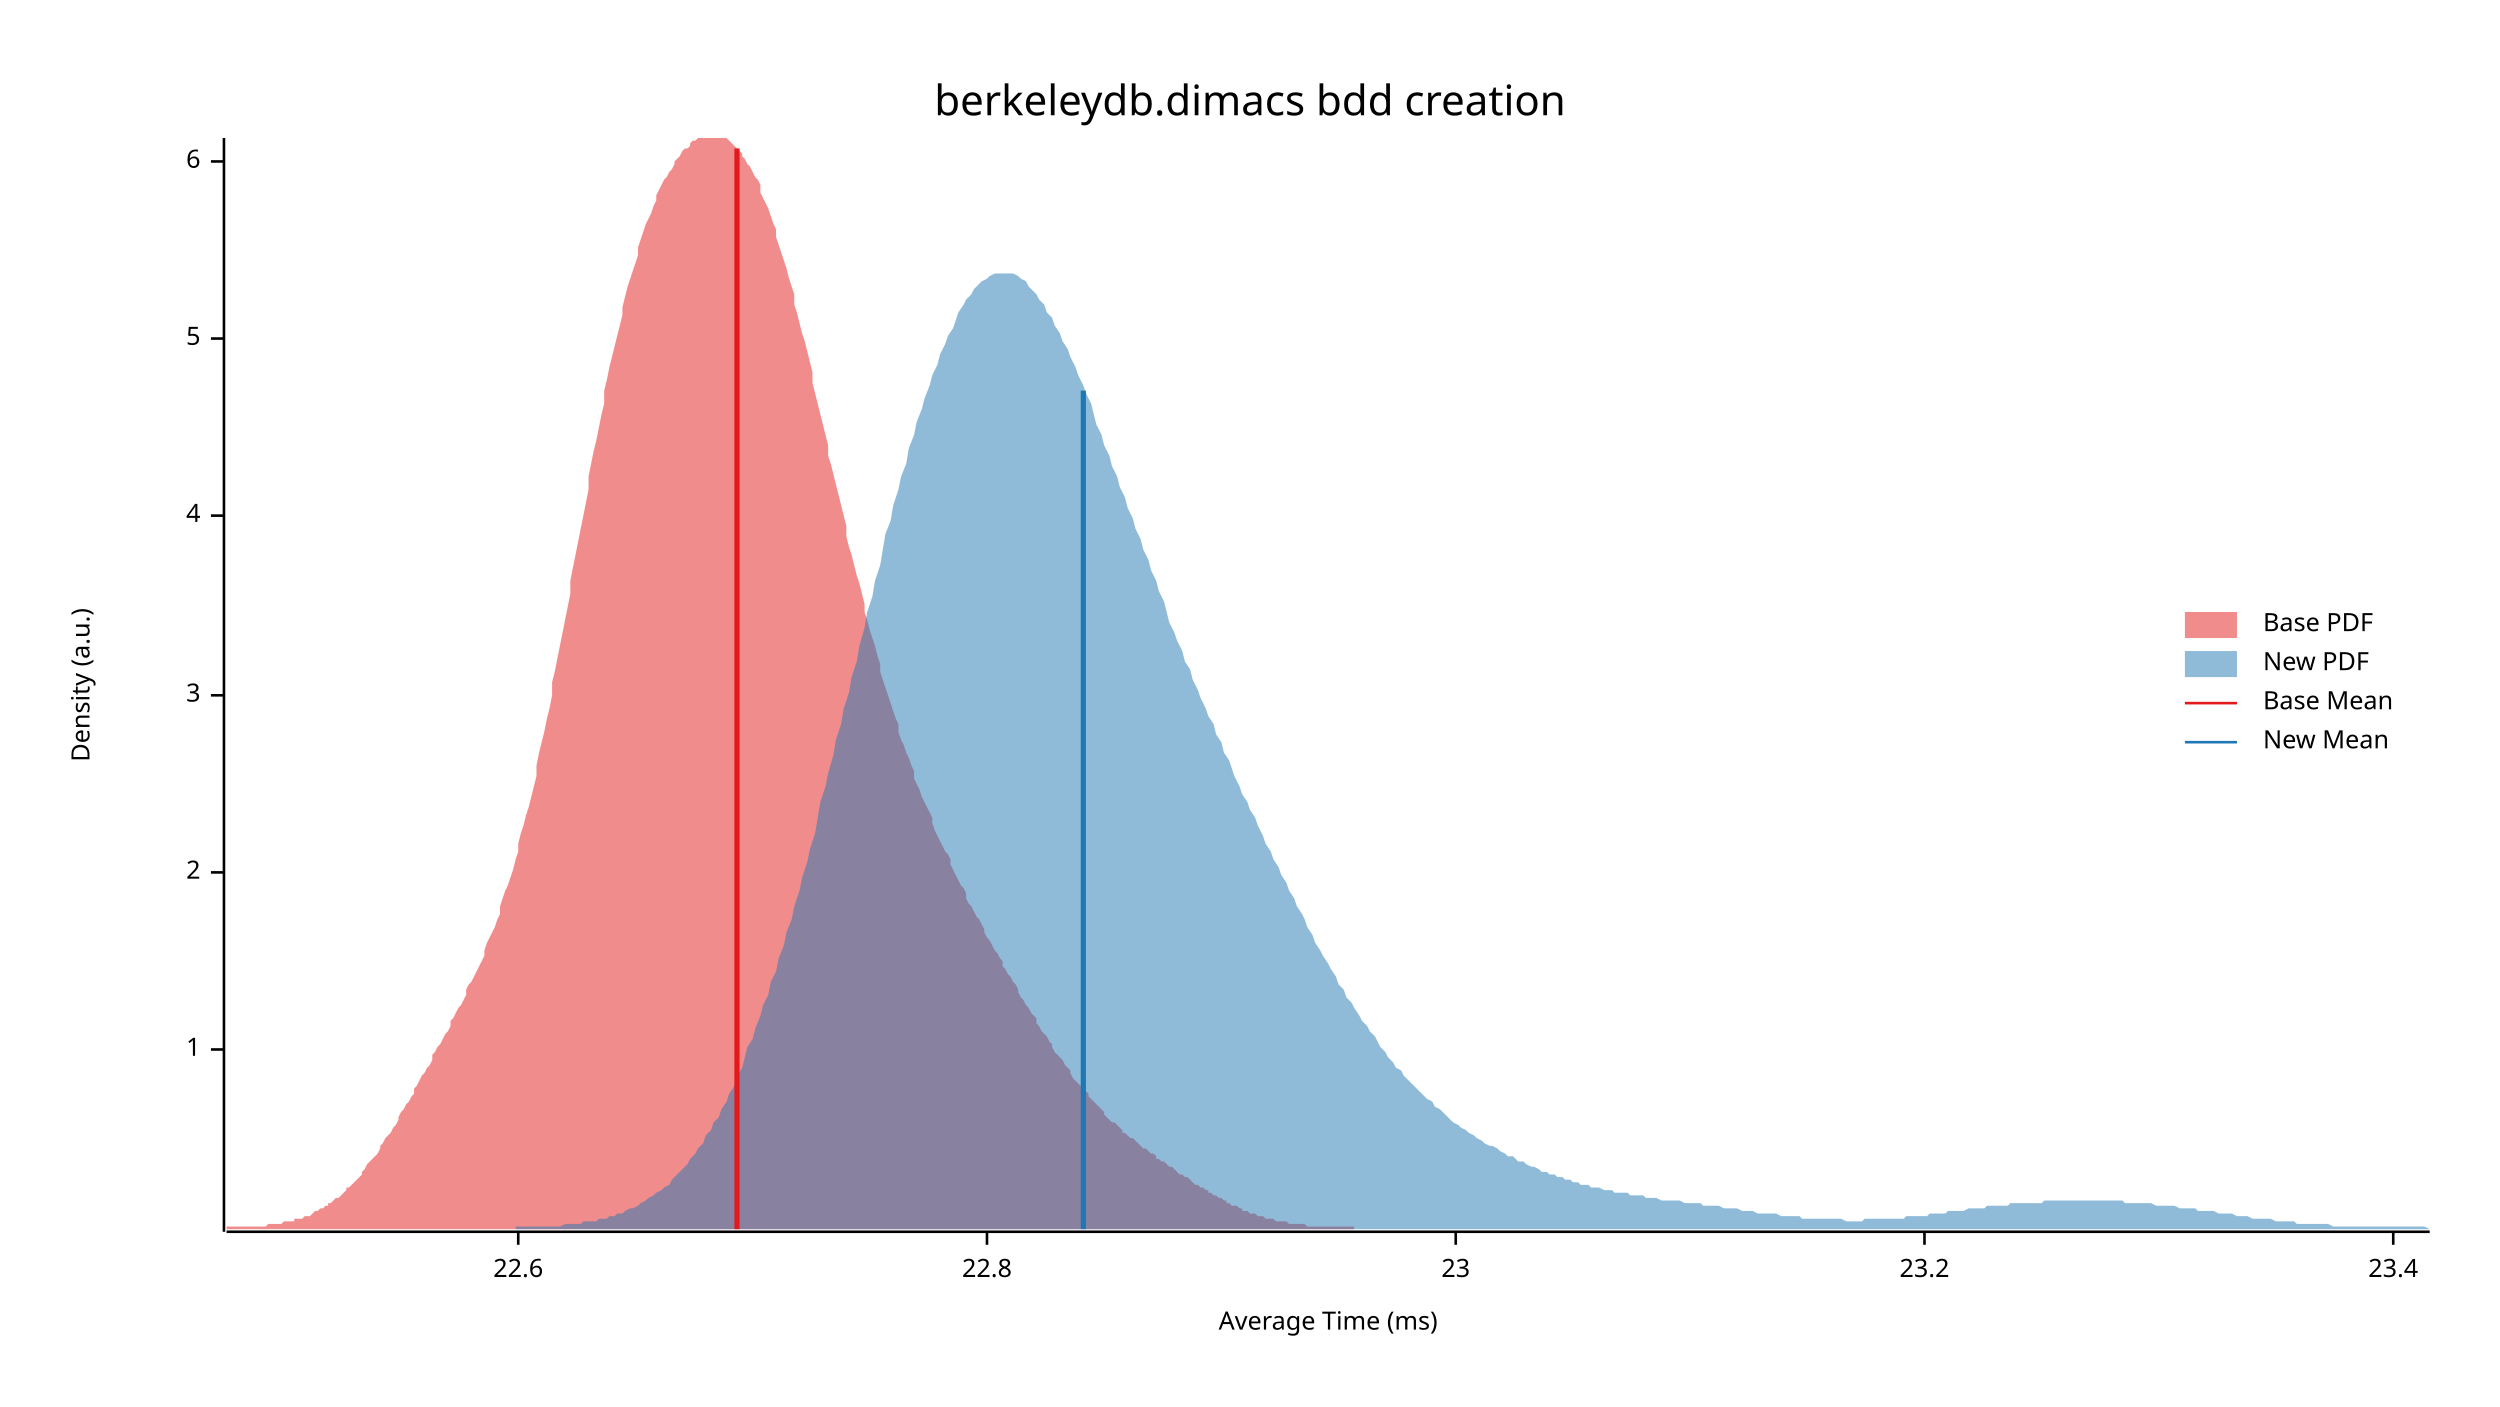
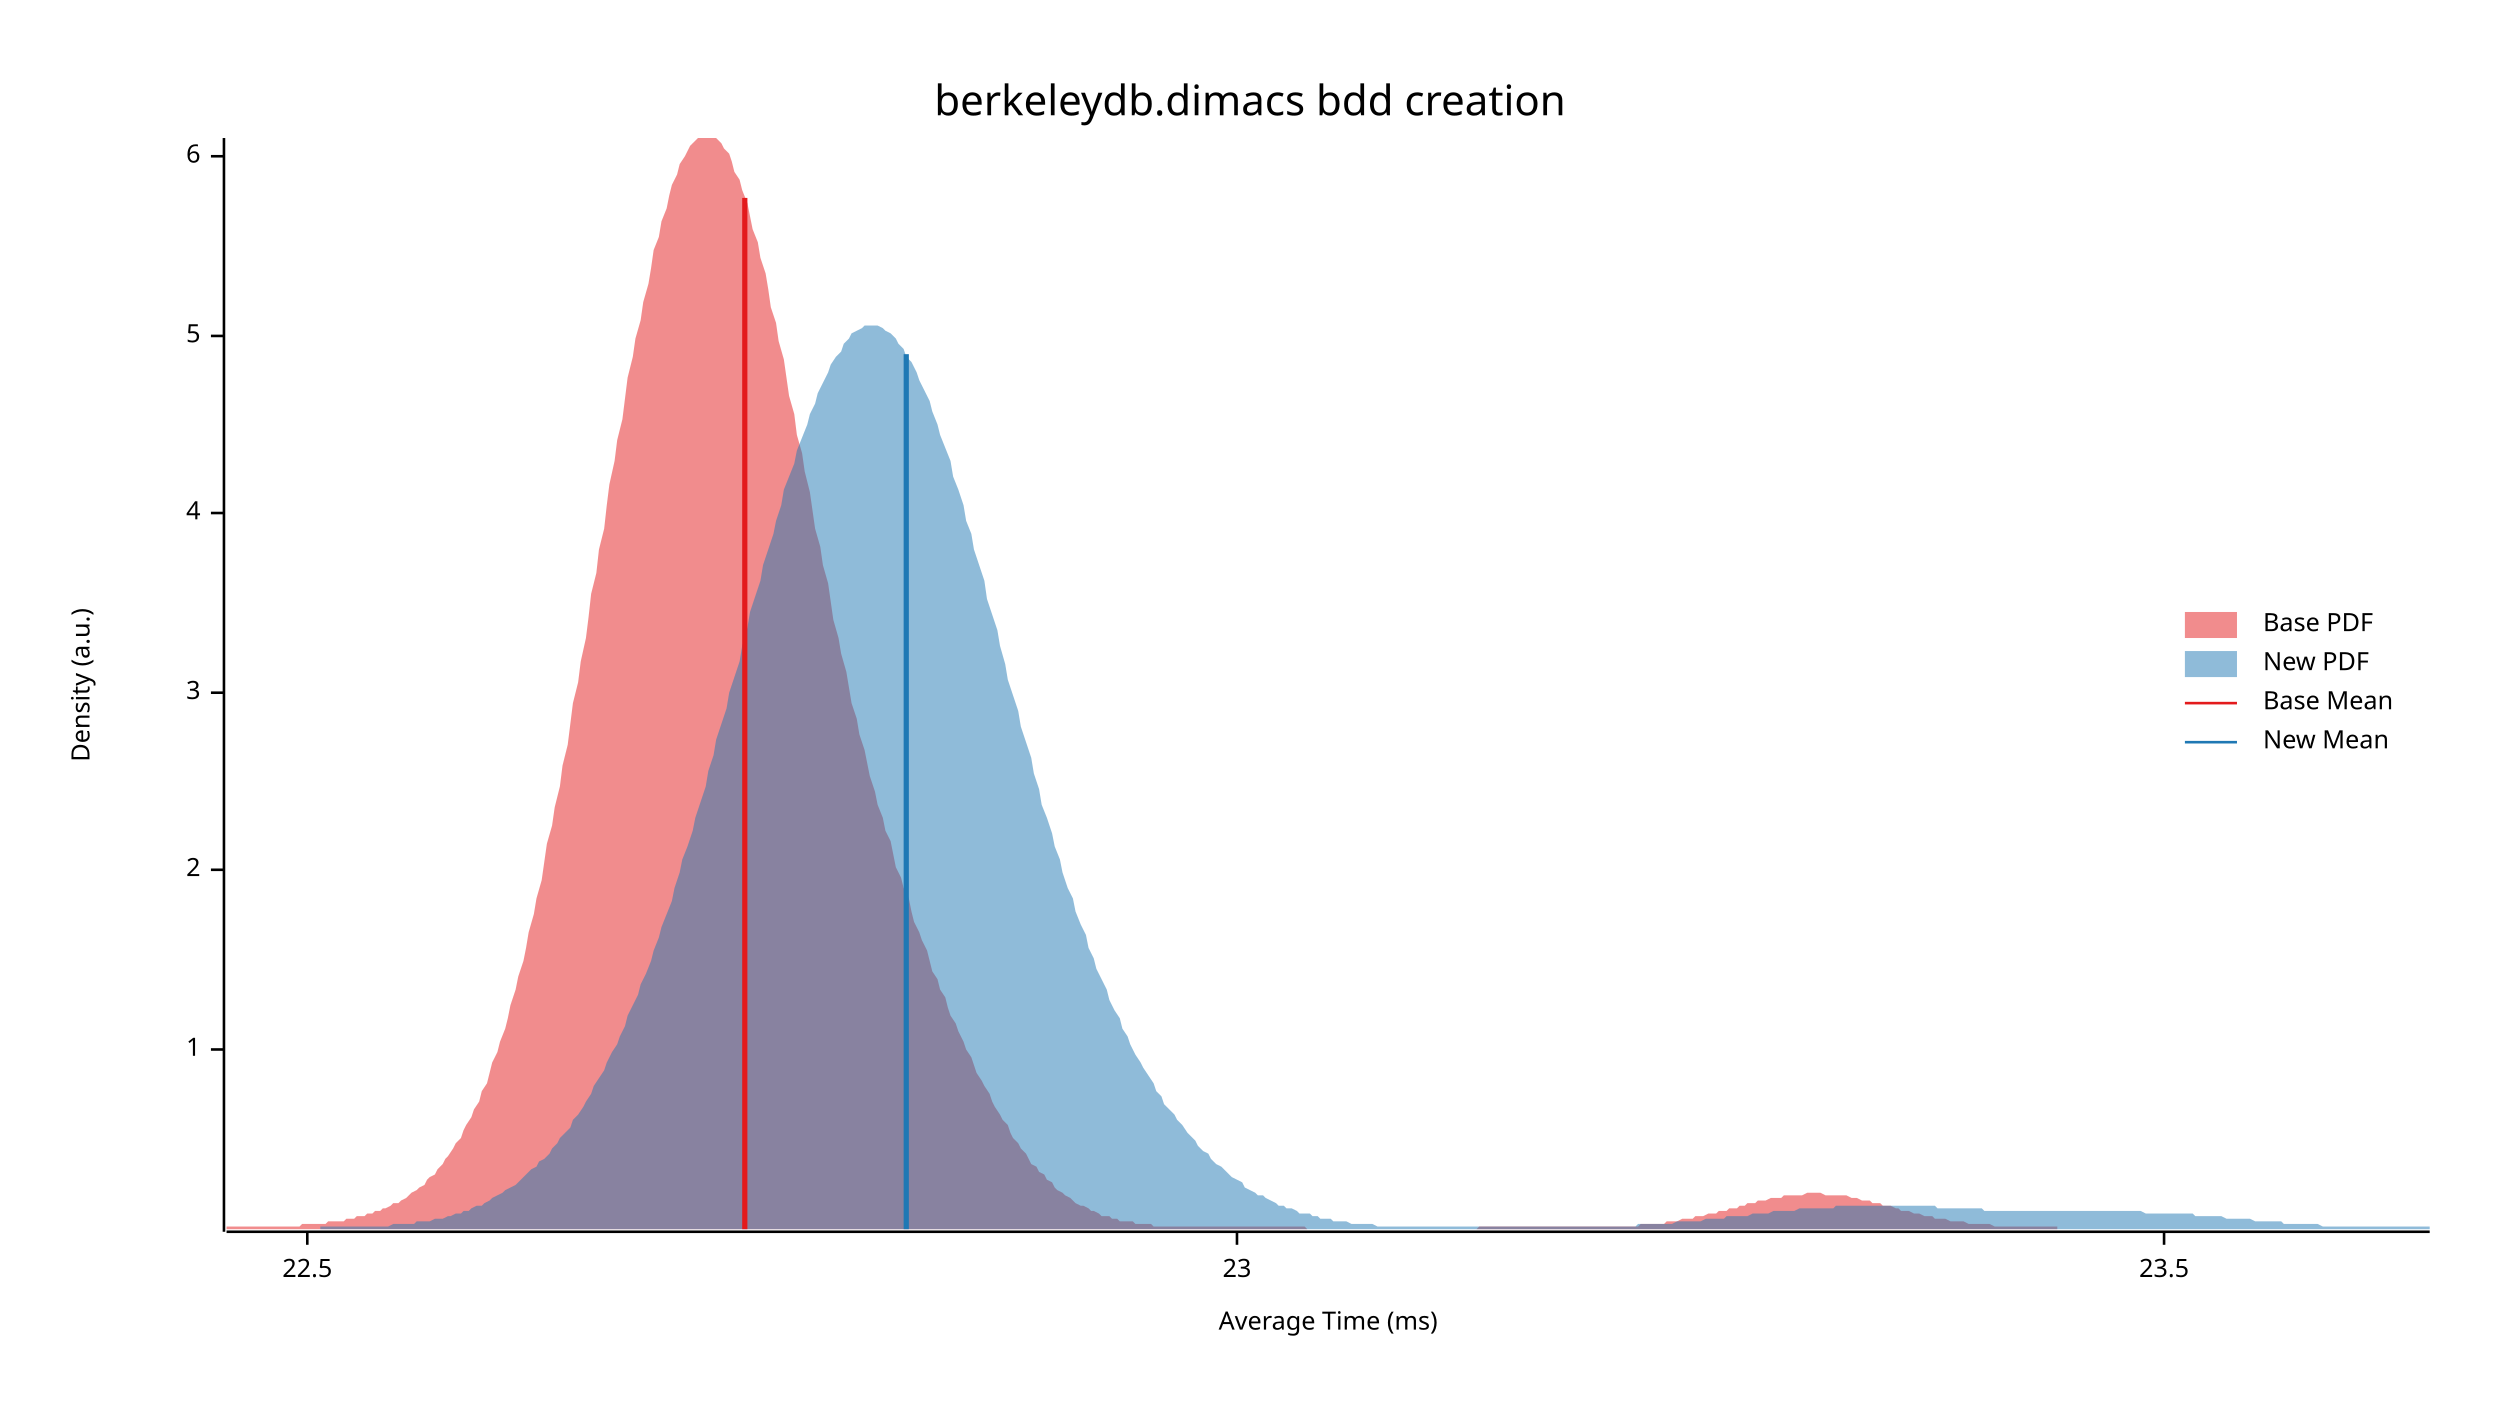
<svg xmlns="http://www.w3.org/2000/svg" width="960" height="540" viewBox="0 0 960 540">
  <text x="480" y="32" dy="0.76em" text-anchor="middle" font-family="sans-serif" font-size="16.129" opacity="1" fill="#000000">
berkeleydb.dimacs bdd creation
</text>
  <text x="27" y="263" dy="0.76em" text-anchor="middle" font-family="sans-serif" font-size="9.677" opacity="1" fill="#000000" transform="rotate(270, 27, 263)">
Density (a.u.)
</text>
  <text x="510" y="513" dy="-0.5ex" text-anchor="middle" font-family="sans-serif" font-size="9.677" opacity="1" fill="#000000">
Average Time (ms)
</text>
  <polyline fill="none" opacity="1" stroke="#000000" stroke-width="1" points="86,53 86,473 " />
  <text x="77" y="403" dy="0.5ex" text-anchor="end" font-family="sans-serif" font-size="9.677" opacity="1" fill="#000000">
1
</text>
  <polyline fill="none" opacity="1" stroke="#000000" stroke-width="1" points="81,403 86,403 " />
-   <text x="77" y="335" dy="0.5ex" text-anchor="end" font-family="sans-serif" font-size="9.677" opacity="1" fill="#000000">
+   <text x="77" y="334" dy="0.5ex" text-anchor="end" font-family="sans-serif" font-size="9.677" opacity="1" fill="#000000">
2
</text>
-   <polyline fill="none" opacity="1" stroke="#000000" stroke-width="1" points="81,335 86,335 " />
-   <text x="77" y="267" dy="0.5ex" text-anchor="end" font-family="sans-serif" font-size="9.677" opacity="1" fill="#000000">
+   <polyline fill="none" opacity="1" stroke="#000000" stroke-width="1" points="81,334 86,334 " />
+   <text x="77" y="266" dy="0.5ex" text-anchor="end" font-family="sans-serif" font-size="9.677" opacity="1" fill="#000000">
3
</text>
-   <polyline fill="none" opacity="1" stroke="#000000" stroke-width="1" points="81,267 86,267 " />
-   <text x="77" y="198" dy="0.5ex" text-anchor="end" font-family="sans-serif" font-size="9.677" opacity="1" fill="#000000">
+   <polyline fill="none" opacity="1" stroke="#000000" stroke-width="1" points="81,266 86,266 " />
+   <text x="77" y="197" dy="0.5ex" text-anchor="end" font-family="sans-serif" font-size="9.677" opacity="1" fill="#000000">
4
</text>
-   <polyline fill="none" opacity="1" stroke="#000000" stroke-width="1" points="81,198 86,198 " />
-   <text x="77" y="130" dy="0.5ex" text-anchor="end" font-family="sans-serif" font-size="9.677" opacity="1" fill="#000000">
+   <polyline fill="none" opacity="1" stroke="#000000" stroke-width="1" points="81,197 86,197 " />
+   <text x="77" y="129" dy="0.5ex" text-anchor="end" font-family="sans-serif" font-size="9.677" opacity="1" fill="#000000">
5
</text>
-   <polyline fill="none" opacity="1" stroke="#000000" stroke-width="1" points="81,130 86,130 " />
-   <text x="77" y="62" dy="0.5ex" text-anchor="end" font-family="sans-serif" font-size="9.677" opacity="1" fill="#000000">
+   <polyline fill="none" opacity="1" stroke="#000000" stroke-width="1" points="81,129 86,129 " />
+   <text x="77" y="60" dy="0.5ex" text-anchor="end" font-family="sans-serif" font-size="9.677" opacity="1" fill="#000000">
6
</text>
-   <polyline fill="none" opacity="1" stroke="#000000" stroke-width="1" points="81,62 86,62 " />
+   <polyline fill="none" opacity="1" stroke="#000000" stroke-width="1" points="81,60 86,60 " />
  <polyline fill="none" opacity="1" stroke="#000000" stroke-width="1" points="87,473 933,473 " />
-   <text x="199" y="483" dy="0.76em" text-anchor="middle" font-family="sans-serif" font-size="9.677" opacity="1" fill="#000000">
- 22.6
+   <text x="118" y="483" dy="0.76em" text-anchor="middle" font-family="sans-serif" font-size="9.677" opacity="1" fill="#000000">
+ 22.5
</text>
-   <polyline fill="none" opacity="1" stroke="#000000" stroke-width="1" points="199,473 199,478 " />
-   <text x="379" y="483" dy="0.76em" text-anchor="middle" font-family="sans-serif" font-size="9.677" opacity="1" fill="#000000">
- 22.8
- </text>
-   <polyline fill="none" opacity="1" stroke="#000000" stroke-width="1" points="379,473 379,478 " />
-   <text x="559" y="483" dy="0.76em" text-anchor="middle" font-family="sans-serif" font-size="9.677" opacity="1" fill="#000000">
+   <polyline fill="none" opacity="1" stroke="#000000" stroke-width="1" points="118,473 118,478 " />
+   <text x="475" y="483" dy="0.76em" text-anchor="middle" font-family="sans-serif" font-size="9.677" opacity="1" fill="#000000">
23
</text>
-   <polyline fill="none" opacity="1" stroke="#000000" stroke-width="1" points="559,473 559,478 " />
-   <text x="739" y="483" dy="0.76em" text-anchor="middle" font-family="sans-serif" font-size="9.677" opacity="1" fill="#000000">
- 23.2
+   <polyline fill="none" opacity="1" stroke="#000000" stroke-width="1" points="475,473 475,478 " />
+   <text x="831" y="483" dy="0.76em" text-anchor="middle" font-family="sans-serif" font-size="9.677" opacity="1" fill="#000000">
+ 23.5
</text>
-   <polyline fill="none" opacity="1" stroke="#000000" stroke-width="1" points="739,473 739,478 " />
-   <text x="919" y="483" dy="0.76em" text-anchor="middle" font-family="sans-serif" font-size="9.677" opacity="1" fill="#000000">
- 23.4
- </text>
-   <polyline fill="none" opacity="1" stroke="#000000" stroke-width="1" points="919,473 919,478 " />
-   <polygon opacity="0.5" fill="#E31A1C" points="87,471 87,471 88,471 89,471 90,471 91,471 92,471 93,471 93,471 94,471 95,471 96,471 97,471 98,471 99,471 100,471 100,471 101,471 102,471 103,470 104,470 105,470 106,470 106,470 107,470 108,470 109,469 110,469 111,469 112,469 113,469 113,468 114,468 115,468 116,468 117,467 118,467 119,467 120,466 120,466 121,465 122,465 123,464 124,464 125,463 126,463 126,462 127,462 128,461 129,460 130,460 131,459 132,458 133,457 133,456 134,456 135,455 136,454 137,453 138,452 139,451 139,450 140,449 141,447 142,446 143,445 144,444 145,443 146,441 146,440 147,439 148,437 149,436 150,435 151,433 152,432 153,430 153,429 154,427 155,426 156,424 157,423 158,421 159,420 159,418 160,417 161,415 162,413 163,412 164,410 165,409 166,407 166,405 167,404 168,402 169,401 170,399 171,397 172,396 173,394 173,392 174,391 175,389 176,387 177,386 178,384 179,382 179,380 180,378 181,377 182,375 183,373 184,371 185,369 186,367 186,365 187,362 188,360 189,358 190,356 191,353 192,351 192,348 193,345 194,342 195,340 196,337 197,334 198,330 199,327 199,324 200,320 201,317 202,313 203,310 204,306 205,302 206,298 206,294 207,289 208,285 209,281 210,276 211,272 212,267 212,262 213,258 214,253 215,248 216,243 217,238 218,233 219,228 219,223 220,218 221,213 222,208 223,203 224,198 225,193 226,188 226,183 227,178 228,173 229,169 230,164 231,159 232,155 232,150 233,146 234,141 235,137 236,133 237,129 238,125 239,121 239,118 240,114 241,110 242,107 243,104 244,101 245,98 245,95 246,92 247,89 248,86 249,84 250,82 251,79 252,77 252,75 253,73 254,71 255,69 256,68 257,66 258,65 259,63 259,62 260,61 261,60 262,58 263,57 264,57 265,56 265,55 266,54 267,54 268,53 269,53 270,53 271,53 272,53 272,53 273,53 274,53 275,53 276,53 277,53 278,53 279,53 279,53 280,54 281,55 282,56 283,57 284,58 285,59 285,60 286,61 287,63 288,64 289,66 290,68 291,69 292,71 292,74 293,76 294,78 295,80 296,83 297,86 298,88 298,91 299,94 300,97 301,100 302,103 303,107 304,110 305,113 305,117 306,120 307,124 308,128 309,131 310,135 311,139 312,143 312,147 313,151 314,155 315,159 316,163 317,167 318,171 318,175 319,178 320,182 321,186 322,190 323,194 324,198 325,202 325,206 326,210 327,213 328,217 329,221 330,224 331,228 332,232 332,235 333,238 334,242 335,245 336,248 337,252 338,255 338,258 339,261 340,264 341,267 342,270 343,273 344,276 345,278 345,281 346,284 347,286 348,289 349,291 350,294 351,296 351,299 352,301 353,303 354,306 355,308 356,310 357,312 358,314 358,316 359,319 360,321 361,323 362,325 363,327 364,328 365,330 365,332 366,334 367,336 368,338 369,340 370,341 371,343 371,345 372,347 373,348 374,350 375,352 376,353 377,355 378,357 378,358 379,360 380,361 381,363 382,365 383,366 384,368 385,369 385,371 386,372 387,374 388,375 389,377 390,378 391,380 391,381 392,383 393,384 394,386 395,387 396,389 397,390 398,391 398,393 399,394 400,396 401,397 402,398 403,400 404,401 404,402 405,404 406,405 407,406 408,407 409,409 410,410 411,411 411,412 412,414 413,415 414,416 415,417 416,418 417,419 418,420 418,421 419,422 420,423 421,424 422,425 423,426 424,427 424,428 425,429 426,430 427,431 428,431 429,432 430,433 431,434 431,435 432,435 433,436 434,437 435,437 436,438 437,439 438,440 438,440 439,441 440,441 441,442 442,443 443,443 444,444 444,445 445,445 446,446 447,446 448,447 449,448 450,448 451,449 451,449 452,450 453,451 454,451 455,452 456,452 457,453 457,453 458,454 459,455 460,455 461,456 462,456 463,457 464,457 464,458 465,458 466,459 467,459 468,460 469,460 470,461 471,461 471,462 472,462 473,463 474,463 475,463 476,464 477,464 477,465 478,465 479,465 480,466 481,466 482,466 483,467 484,467 484,467 485,467 486,468 487,468 488,468 489,468 490,469 490,469 491,469 492,469 493,469 494,469 495,470 496,470 497,470 497,470 498,470 499,470 500,470 501,470 502,471 503,471 504,471 504,471 505,471 506,471 507,471 508,471 509,471 510,471 510,471 511,471 512,471 513,471 514,471 515,471 516,471 517,471 517,471 518,471 519,471 520,471 520,472 87,472 " />
-   <polygon opacity="0.5" fill="#1F78B4" points="198,471 199,471 201,471 202,471 204,471 205,471 206,471 208,471 209,471 211,471 212,471 214,471 215,471 217,470 218,470 220,470 221,470 223,470 224,469 226,469 227,469 229,469 230,468 232,468 233,468 234,467 236,467 237,466 239,466 240,465 242,464 243,464 245,463 246,462 248,461 249,460 251,459 252,458 254,457 255,456 257,455 258,453 259,452 261,450 262,449 264,447 265,445 267,443 268,441 270,439 271,436 273,434 274,431 276,429 277,426 279,423 280,420 282,417 283,413 285,410 286,406 287,402 289,399 290,395 292,390 293,386 295,382 296,377 298,373 299,368 301,363 302,358 304,353 305,348 307,342 308,337 310,331 311,326 313,320 314,314 315,308 317,302 318,297 320,290 321,284 323,278 324,272 326,266 327,260 329,254 330,248 332,241 333,235 335,229 336,223 338,217 339,211 340,205 342,200 343,194 345,188 346,183 348,178 349,172 351,167 352,162 354,157 355,153 357,148 358,144 360,140 361,136 363,132 364,129 366,126 367,123 368,120 370,117 371,115 373,113 374,111 376,109 377,108 379,107 380,106 382,105 383,105 385,105 386,105 388,105 389,105 391,106 392,107 394,108 395,110 396,111 398,113 399,115 401,117 402,120 404,122 405,125 407,128 408,131 410,134 411,137 413,141 414,144 416,148 417,151 419,155 420,159 421,163 423,167 424,171 426,175 427,179 429,183 430,187 432,191 433,195 435,199 436,203 438,207 439,211 441,215 442,219 444,223 445,227 447,231 448,235 449,239 451,243 452,246 454,250 455,254 457,257 458,261 460,265 461,268 463,272 464,275 466,278 467,282 469,285 470,289 472,292 473,295 474,298 476,302 477,305 479,308 480,311 482,314 483,317 485,321 486,324 488,327 489,330 491,333 492,336 494,339 495,342 497,345 498,348 500,351 501,353 502,356 504,359 505,362 507,365 508,367 510,370 511,372 513,375 514,378 516,380 517,383 519,385 520,387 522,390 523,392 525,394 526,396 528,398 529,400 530,402 532,404 533,406 535,408 536,410 538,411 539,413 541,415 542,416 544,418 545,419 547,421 548,422 550,423 551,425 553,426 554,427 555,428 557,430 558,431 560,432 561,433 563,434 564,435 566,436 567,437 569,438 570,439 572,440 573,440 575,441 576,442 578,443 579,444 581,444 582,445 583,446 585,446 586,447 588,448 589,448 591,449 592,450 594,450 595,451 597,451 598,452 600,452 601,453 603,453 604,454 606,454 607,455 609,455 610,455 611,456 613,456 614,456 616,457 617,457 619,457 620,458 622,458 623,458 625,458 626,459 628,459 629,459 631,459 632,460 634,460 635,460 636,460 638,461 639,461 641,461 642,461 644,461 645,461 647,462 648,462 650,462 651,462 653,462 654,463 656,463 657,463 659,463 660,463 662,464 663,464 664,464 666,464 667,464 669,465 670,465 672,465 673,465 675,466 676,466 678,466 679,466 681,466 682,466 684,467 685,467 687,467 688,467 690,467 691,467 692,468 694,468 695,468 697,468 698,468 700,468 701,468 703,468 704,468 706,468 707,468 709,469 710,469 712,469 713,469 715,469 716,468 717,468 719,468 720,468 722,468 723,468 725,468 726,468 728,468 729,468 731,468 732,467 734,467 735,467 737,467 738,467 740,467 741,466 743,466 744,466 745,466 747,466 748,465 750,465 751,465 753,465 754,465 756,464 757,464 759,464 760,464 762,464 763,463 765,463 766,463 768,463 769,463 771,463 772,462 773,462 775,462 776,462 778,462 779,462 781,462 782,462 784,462 785,461 787,461 788,461 790,461 791,461 793,461 794,461 796,461 797,461 798,461 800,461 801,461 803,461 804,461 806,461 807,461 809,461 810,461 812,461 813,461 815,461 816,462 818,462 819,462 821,462 822,462 824,462 825,462 826,462 828,463 829,463 831,463 832,463 834,463 835,463 837,464 838,464 840,464 841,464 843,464 844,465 846,465 847,465 849,465 850,465 852,466 853,466 854,466 856,466 857,466 859,467 860,467 862,467 863,467 865,468 866,468 868,468 869,468 871,468 872,468 874,469 875,469 877,469 878,469 879,469 881,469 882,470 884,470 885,470 887,470 888,470 890,470 891,470 893,470 894,470 896,471 897,471 899,471 900,471 902,471 903,471 905,471 906,471 907,471 909,471 910,471 912,471 913,471 915,471 916,471 918,471 919,471 921,471 922,471 924,471 925,471 927,471 928,471 930,471 931,471 933,472 933,472 198,472 " />
-   <polyline fill="none" opacity="1" stroke="#E31A1C" stroke-width="2" points="283,472 283,57 " />
-   <polyline fill="none" opacity="1" stroke="#1F78B4" stroke-width="2" points="416,472 416,150 " />
+   <polyline fill="none" opacity="1" stroke="#000000" stroke-width="1" points="831,473 831,478 " />
+   <polygon opacity="0.5" fill="#E31A1C" points="87,471 88,471 89,471 91,471 92,471 94,471 95,471 96,471 98,471 99,471 101,471 102,471 103,471 105,471 106,471 108,471 109,471 110,471 112,471 113,471 115,471 116,470 117,470 119,470 120,470 122,470 123,470 125,470 126,469 127,469 129,469 130,469 132,469 133,468 134,468 136,468 137,467 139,467 140,467 141,466 143,466 144,465 146,465 147,464 148,464 150,463 151,462 153,462 154,461 156,460 157,459 158,458 160,457 161,456 163,455 164,453 165,452 167,451 168,449 170,447 171,445 172,444 174,441 175,439 177,437 178,434 179,432 181,429 182,426 184,423 185,419 187,416 188,412 189,408 191,404 192,400 194,395 195,391 196,386 198,380 199,375 201,369 202,364 203,358 205,351 206,345 208,338 209,331 210,324 212,317 213,310 215,302 216,294 218,286 219,278 220,270 222,262 223,254 225,245 226,237 227,228 229,220 230,211 232,203 233,194 234,186 236,177 237,169 239,161 240,153 241,145 243,137 244,130 246,123 247,116 249,109 250,103 251,96 253,91 254,85 256,80 257,75 258,71 260,67 261,63 263,60 264,58 265,56 267,54 268,53 270,53 271,53 272,53 274,53 275,53 277,55 278,57 280,59 281,62 282,66 284,69 285,73 287,78 288,83 289,88 291,93 292,99 294,105 295,111 296,118 298,124 299,131 301,138 302,145 303,152 305,159 306,167 308,174 309,181 311,189 312,196 313,203 315,210 316,217 318,224 319,231 320,238 322,245 323,251 325,258 326,264 327,270 329,276 330,282 332,288 333,293 334,298 336,304 337,309 339,314 340,319 342,323 343,328 344,333 346,337 347,341 349,345 350,350 351,354 353,358 354,361 356,365 357,369 358,373 360,376 361,380 363,383 364,387 365,390 367,393 368,396 370,400 371,403 373,406 374,409 375,412 377,415 378,417 380,420 381,423 382,425 384,428 385,430 387,432 388,435 389,437 391,439 392,441 394,443 395,445 396,447 398,448 399,450 401,451 402,453 404,454 405,456 406,457 408,458 409,459 411,460 412,461 413,462 415,463 416,463 418,464 419,465 420,465 422,466 423,467 425,467 426,467 427,468 429,468 430,469 432,469 433,469 435,469 436,470 437,470 439,470 440,470 442,470 443,471 444,471 446,471 447,471 449,471 450,471 451,471 453,471 454,471 456,471 457,471 458,471 460,471 461,471 463,471 464,471 466,471 467,471 468,471 470,471 471,471 473,471 474,471 475,471 477,471 478,471 480,471 481,471 482,471 484,471 485,471 487,471 488,471 489,471 491,471 492,471 494,471 495,471 497,471 498,471 499,471 501,471 502,472 504,472 505,472 506,472 508,472 509,472 511,472 512,472 513,472 515,472 516,472 518,472 519,472 520,472 522,472 523,472 525,472 526,472 527,472 529,472 530,472 532,472 533,472 535,472 536,472 537,472 539,472 540,472 542,472 543,472 544,472 546,472 547,472 549,472 550,472 551,472 553,472 554,472 556,472 557,472 558,472 560,472 561,472 563,472 564,472 566,472 567,472 568,471 570,471 571,471 573,471 574,471 575,471 577,471 578,471 580,471 581,471 582,471 584,471 585,471 587,471 588,471 589,471 591,471 592,471 594,471 595,471 597,471 598,471 599,471 601,471 602,471 604,471 605,471 606,471 608,471 609,471 611,471 612,471 613,471 615,471 616,471 618,471 619,471 620,471 622,471 623,471 625,471 626,471 628,471 629,471 630,470 632,470 633,470 635,470 636,470 637,470 639,470 640,469 642,469 643,469 644,469 646,468 647,468 649,468 650,468 651,467 653,467 654,467 656,466 657,466 659,466 660,465 661,465 663,465 664,464 666,464 667,464 668,463 670,463 671,462 673,462 674,462 675,461 677,461 678,461 680,460 681,460 682,460 684,460 685,459 687,459 688,459 690,459 691,459 692,459 694,458 695,458 697,458 698,458 699,458 701,459 702,459 704,459 705,459 706,459 708,459 709,459 711,460 712,460 713,460 715,461 716,461 718,461 719,462 721,462 722,462 723,463 725,463 726,463 728,464 729,464 730,465 732,465 733,465 735,466 736,466 737,466 739,467 740,467 742,467 743,468 744,468 746,468 747,468 749,469 750,469 752,469 753,469 754,469 756,470 757,470 759,470 760,470 761,470 763,470 764,470 766,471 767,471 768,471 770,471 771,471 773,471 774,471 775,471 777,471 778,471 780,471 781,471 783,471 784,471 785,471 787,471 788,471 790,471 790,472 87,472 " />
+   <polygon opacity="0.5" fill="#1F78B4" points="123,471 125,471 126,471 128,471 129,471 131,471 133,471 134,471 136,471 138,471 139,471 141,471 142,471 144,471 146,471 147,471 149,471 151,470 152,470 154,470 155,470 157,470 159,470 160,469 162,469 164,469 165,469 167,468 168,468 170,468 172,467 173,467 175,466 177,466 178,465 180,465 181,464 183,463 185,463 186,462 188,461 189,460 191,459 193,458 194,457 196,456 198,455 199,454 201,452 202,451 204,449 206,448 207,446 209,445 211,443 212,441 214,439 215,437 217,435 219,433 220,430 222,428 224,425 225,423 227,420 228,417 230,414 232,411 233,408 235,404 237,401 238,398 240,394 241,390 243,386 245,382 246,378 248,374 250,369 251,365 253,360 254,356 256,351 258,346 259,341 261,335 262,330 264,325 266,319 267,314 269,308 271,302 272,296 274,290 275,284 277,278 279,272 280,266 282,260 284,254 285,248 287,241 288,235 290,229 292,223 293,217 295,211 297,205 298,200 300,194 301,188 303,183 305,178 306,173 308,168 310,163 311,159 313,155 314,151 316,147 318,143 319,140 321,137 323,135 324,132 326,130 327,128 329,127 331,126 332,125 334,125 335,125 337,125 339,126 340,127 342,128 344,130 345,132 347,134 348,137 350,139 352,143 353,146 355,150 357,154 358,158 360,163 361,167 363,172 365,177 366,183 368,188 370,194 371,200 373,205 374,211 376,217 378,223 379,230 381,236 383,242 384,248 386,255 387,261 389,267 391,273 392,279 394,285 396,291 397,297 399,303 400,309 402,314 404,320 405,325 407,330 408,335 410,341 412,345 413,350 415,355 417,359 418,364 420,368 421,372 423,376 425,380 426,384 428,388 430,391 431,395 433,398 434,401 436,405 438,408 439,410 441,413 443,416 444,419 446,421 447,424 449,426 451,428 452,430 454,432 456,435 457,436 459,438 460,440 462,442 464,443 465,445 467,447 469,448 470,449 472,451 473,452 475,453 477,454 478,456 480,457 482,458 483,459 485,459 486,460 488,461 490,462 491,463 493,463 494,464 496,464 498,465 499,466 501,466 503,466 504,467 506,467 507,468 509,468 511,468 512,469 514,469 516,469 517,469 519,470 520,470 522,470 524,470 525,470 527,470 529,471 530,471 532,471 533,471 535,471 537,471 538,471 540,471 542,471 543,471 545,471 546,471 548,471 550,471 551,471 553,471 555,471 556,471 558,471 559,471 561,471 563,471 564,471 566,471 567,471 569,471 571,471 572,471 574,471 576,471 577,471 579,471 580,471 582,471 584,471 585,471 587,471 589,471 590,471 592,471 593,471 595,471 597,471 598,471 600,471 602,471 603,471 605,471 606,471 608,471 610,471 611,471 613,471 615,471 616,471 618,471 619,471 621,471 623,471 624,471 626,471 628,471 629,470 631,470 632,470 634,470 636,470 637,470 639,470 640,470 642,470 644,469 645,469 647,469 649,469 650,469 652,469 653,469 655,468 657,468 658,468 660,468 662,468 663,467 665,467 666,467 668,467 670,467 671,467 673,466 675,466 676,466 678,466 679,466 681,465 683,465 684,465 686,465 688,465 689,465 691,464 692,464 694,464 696,464 697,464 699,464 701,464 702,464 704,464 705,463 707,463 709,463 710,463 712,463 713,463 715,463 717,463 718,463 720,463 722,463 723,463 725,463 726,463 728,463 730,463 731,463 733,463 735,463 736,463 738,463 739,463 741,463 743,463 744,464 746,464 748,464 749,464 751,464 752,464 754,464 756,464 757,464 759,464 761,464 762,465 764,465 765,465 767,465 769,465 770,465 772,465 774,465 775,465 777,465 778,465 780,465 782,465 783,465 785,465 786,465 788,465 790,465 791,465 793,465 795,465 796,465 798,465 799,465 801,465 803,465 804,465 806,465 808,465 809,465 811,465 812,465 814,465 816,465 817,465 819,465 821,465 822,465 824,466 825,466 827,466 829,466 830,466 832,466 834,466 835,466 837,466 838,466 840,466 842,466 843,467 845,467 847,467 848,467 850,467 851,467 853,467 855,468 856,468 858,468 859,468 861,468 863,468 864,468 866,469 868,469 869,469 871,469 872,469 874,469 876,469 877,470 879,470 881,470 882,470 884,470 885,470 887,470 889,470 890,470 892,471 894,471 895,471 897,471 898,471 900,471 902,471 903,471 905,471 907,471 908,471 910,471 911,471 913,471 915,471 916,471 918,471 920,471 921,471 923,471 924,471 926,471 928,471 929,471 931,471 933,471 933,472 123,472 " />
+   <polyline fill="none" opacity="1" stroke="#E31A1C" stroke-width="2" points="286,472 286,76 " />
+   <polyline fill="none" opacity="1" stroke="#1F78B4" stroke-width="2" points="348,472 348,136 " />
  <text x="869" y="235" dy="0.76em" text-anchor="start" font-family="sans-serif" font-size="9.677" opacity="1" fill="#000000">
Base PDF
</text>
  <text x="869" y="250" dy="0.76em" text-anchor="start" font-family="sans-serif" font-size="9.677" opacity="1" fill="#000000">
New PDF
</text>
  <text x="869" y="265" dy="0.76em" text-anchor="start" font-family="sans-serif" font-size="9.677" opacity="1" fill="#000000">
Base Mean
</text>
  <text x="869" y="280" dy="0.76em" text-anchor="start" font-family="sans-serif" font-size="9.677" opacity="1" fill="#000000">
New Mean
</text>
  <rect x="839" y="235" width="20" height="10" opacity="0.5" fill="#E31A1C" stroke="none" />
  <rect x="839" y="250" width="20" height="10" opacity="0.5" fill="#1F78B4" stroke="none" />
  <polyline fill="none" opacity="1" stroke="#E31A1C" stroke-width="1" points="839,270 859,270 " />
  <polyline fill="none" opacity="1" stroke="#1F78B4" stroke-width="1" points="839,285 859,285 " />
</svg>
